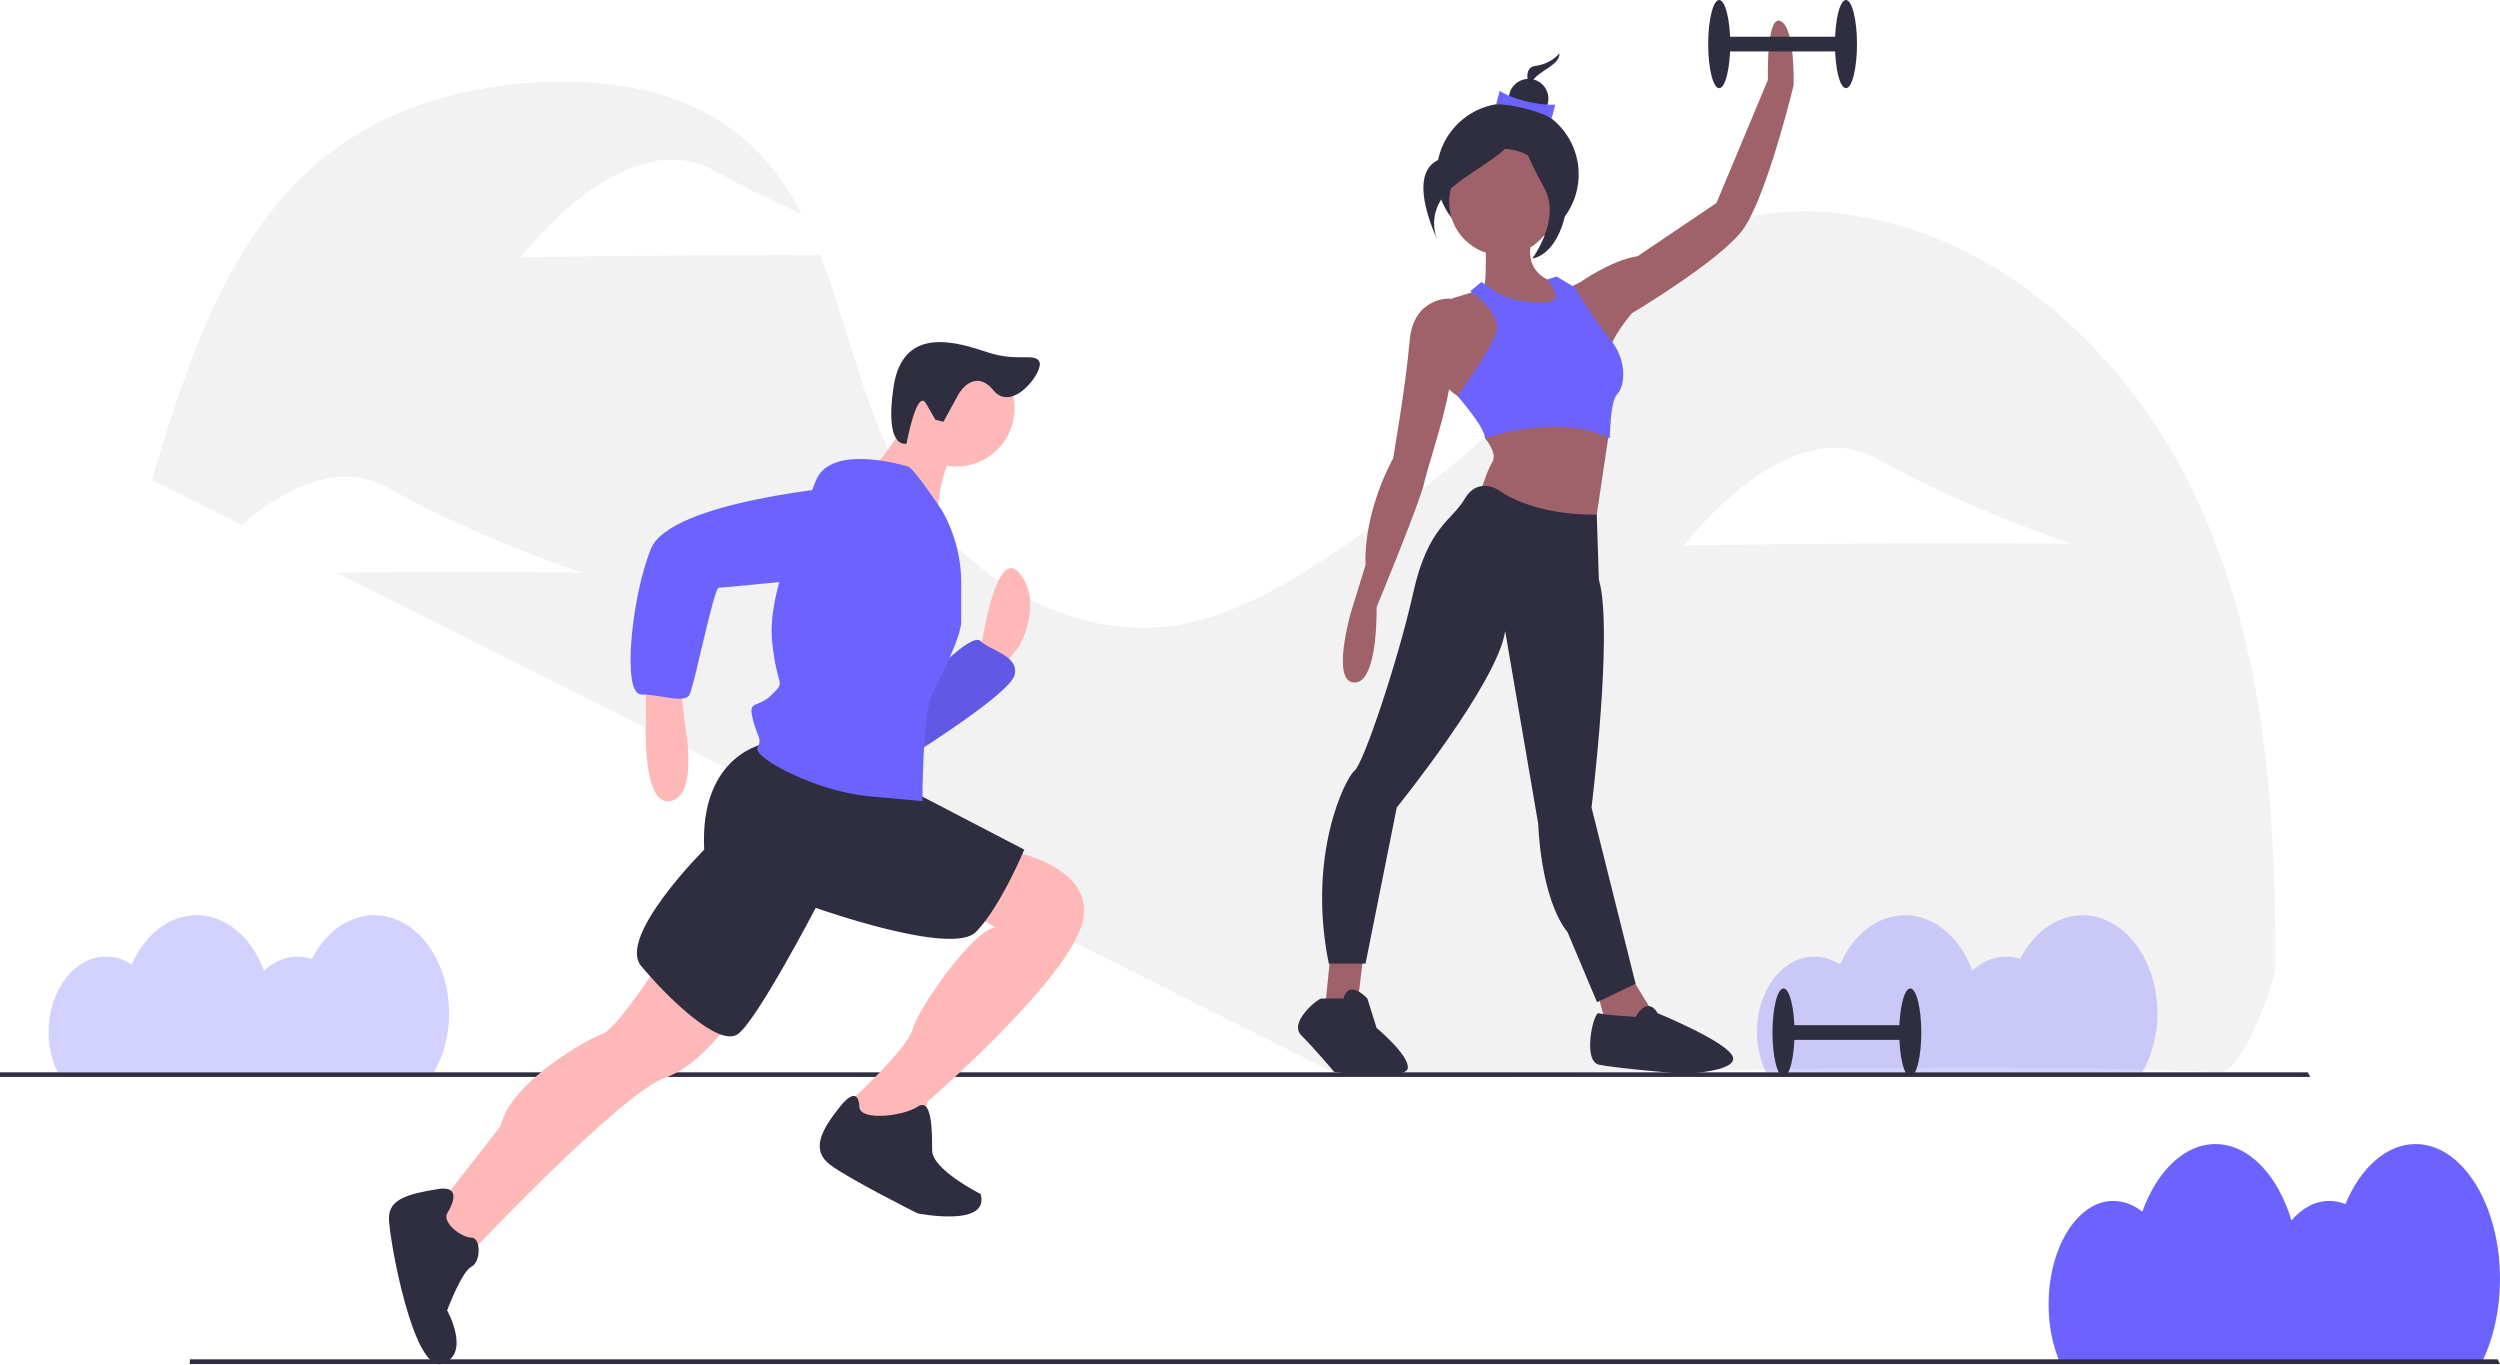
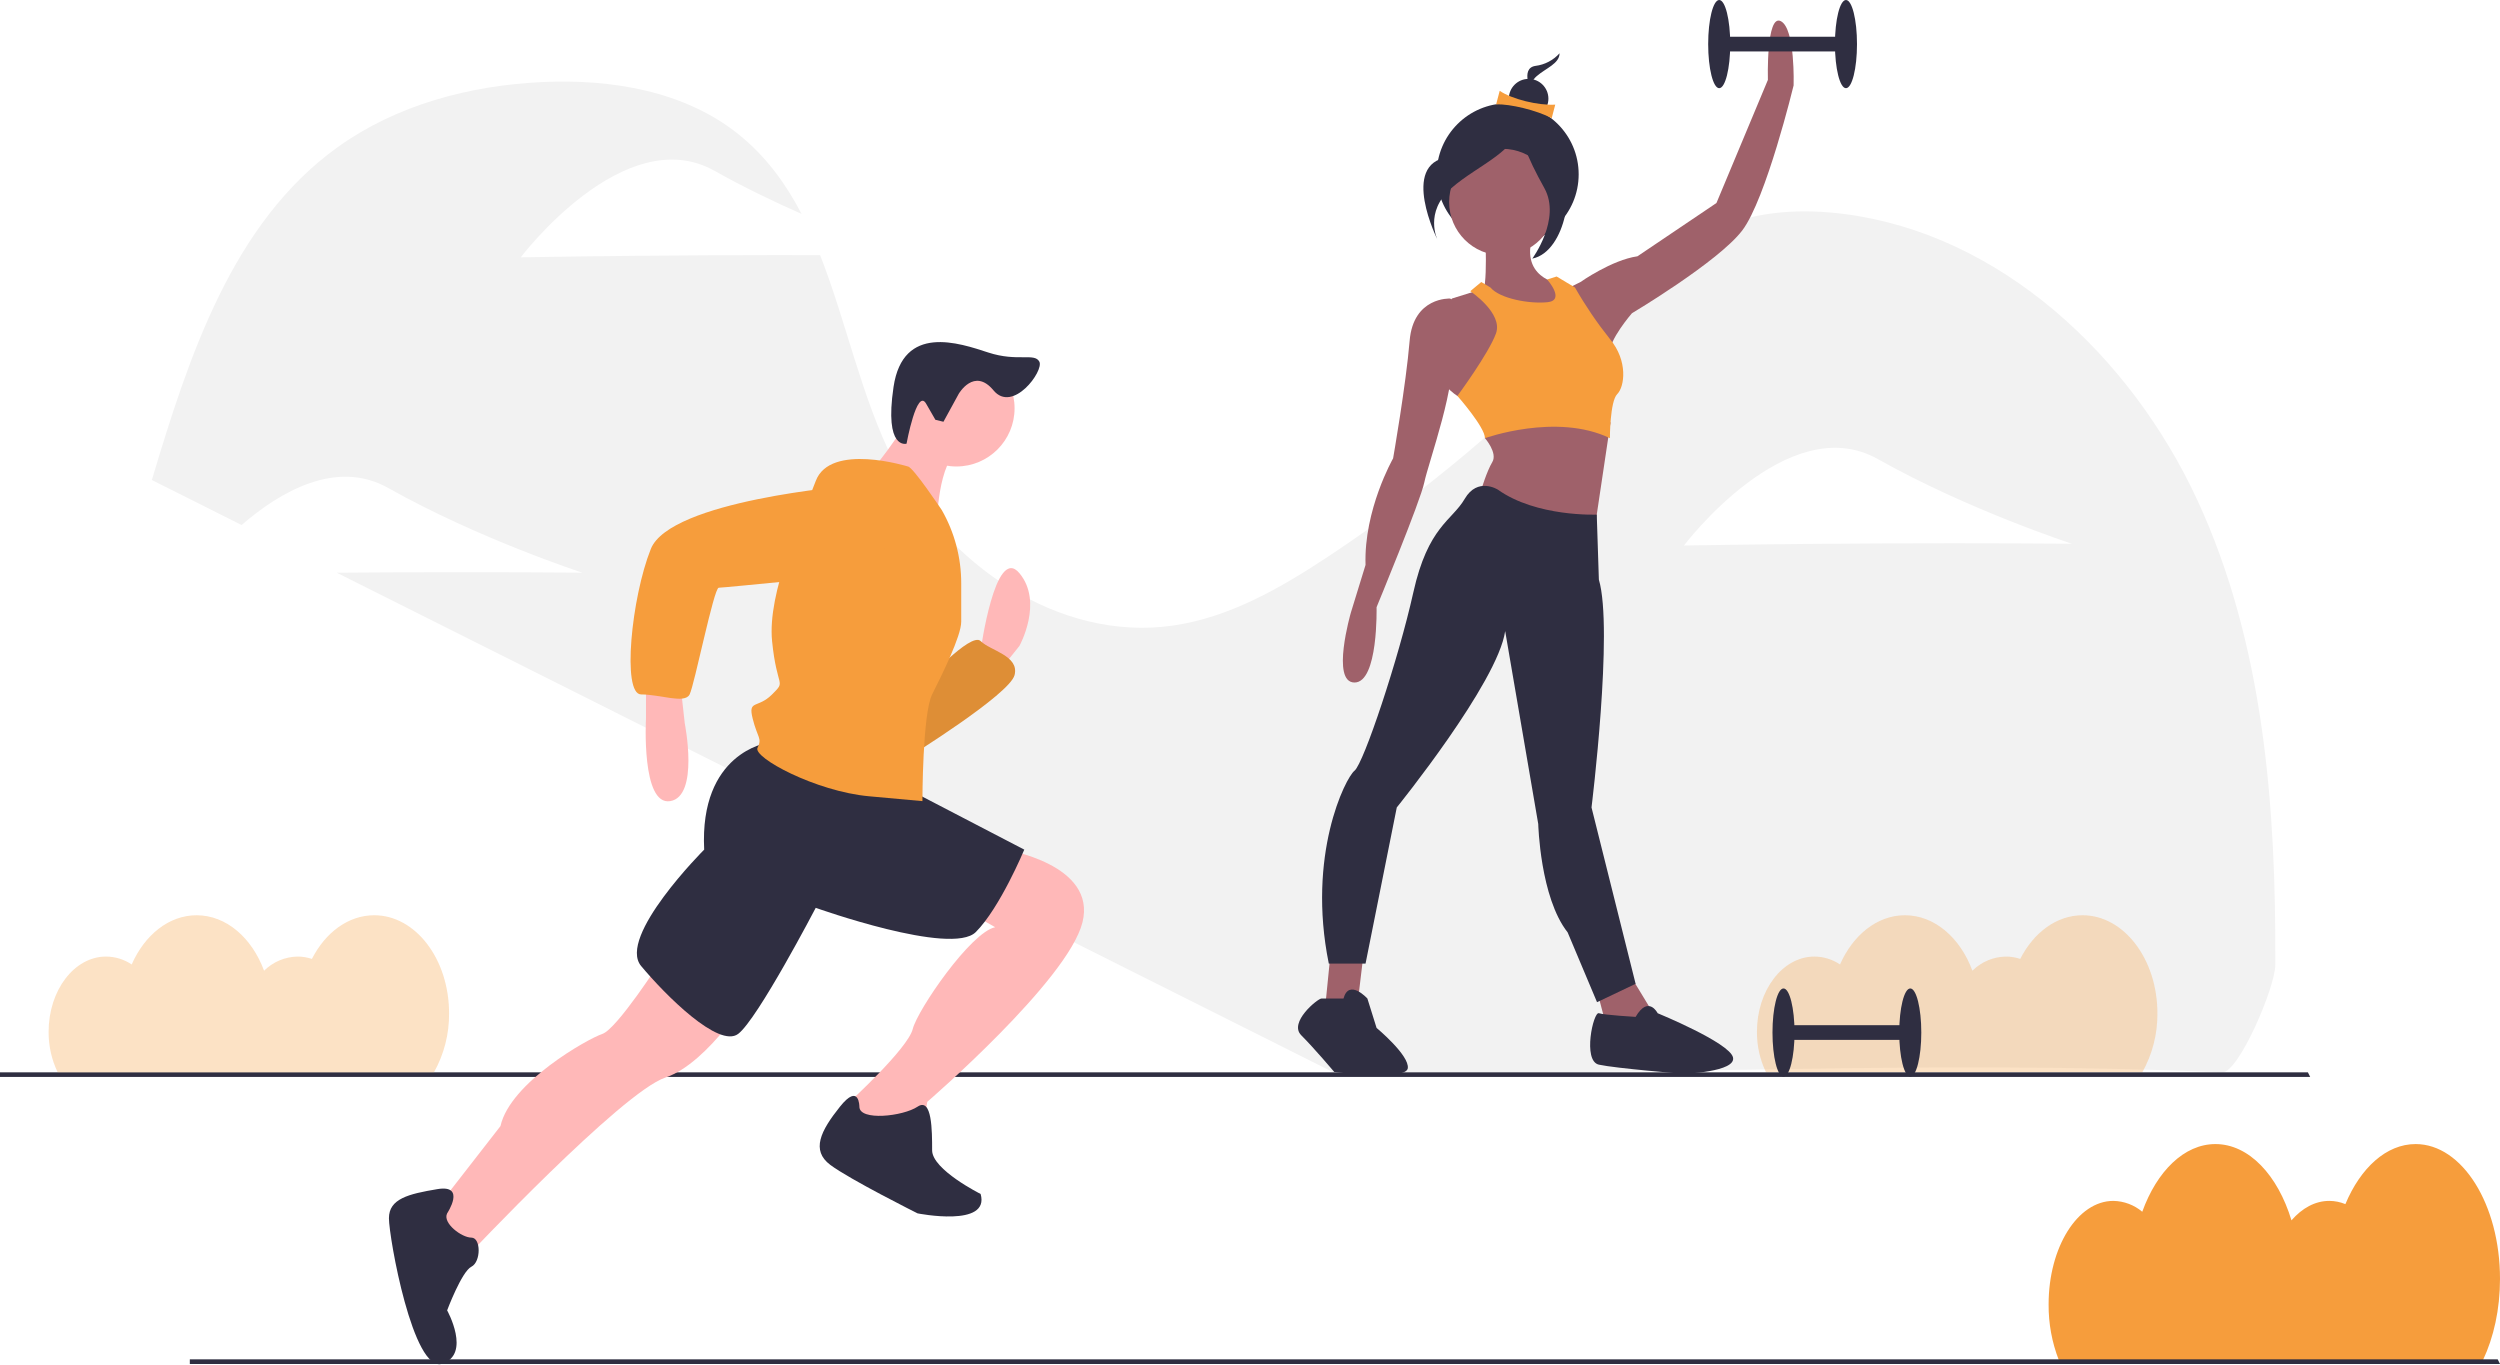
<svg xmlns="http://www.w3.org/2000/svg" id="f6ab8ba1-7e68-4bec-bb42-3789208a6270" data-name="Layer 1" width="1080" height="589.339" viewBox="0 0 1080 589.339">
-   <path d="M1140,707.811c0-32.167-16.322-58.243-36.457-58.243-12.655,0-23.8,10.305-30.337,25.946a18.287,18.287,0,0,0-6.967-1.398c-6.094,0-11.729,3.123-16.324,8.408-5.892-19.501-18.387-32.955-32.85-32.955-13.522,0-25.316,11.771-31.61,29.24a19.915,19.915,0,0,0-12.477-4.692C957.526,674.115,945,694.127,945,718.813a65.145,65.145,0,0,0,4.408,24.068h183.24C1137.261,733.125,1140,720.98,1140,707.811Z" transform="translate(-60 -155.3305)" fill="#6c63ff" />
+   <path d="M1140,707.811c0-32.167-16.322-58.243-36.457-58.243-12.655,0-23.8,10.305-30.337,25.946a18.287,18.287,0,0,0-6.967-1.398c-6.094,0-11.729,3.123-16.324,8.408-5.892-19.501-18.387-32.955-32.85-32.955-13.522,0-25.316,11.771-31.61,29.24a19.915,19.915,0,0,0-12.477-4.692C957.526,674.115,945,694.127,945,718.813a65.145,65.145,0,0,0,4.408,24.068h183.24C1137.261,733.125,1140,720.98,1140,707.811Z" transform="translate(-60 -155.3305)" fill="#f69d3c" />
  <path d="M1009.299,371.482c-28.71-62.107-84.896-115.09-152.771-123.726-17.946-2.283-36.684-1.367-53.335,5.706-21.857,9.285-37.965,28.025-54.246,45.313A654.108,654.108,0,0,1,633.987,395.622c-20.687,13.696-42.876,26.475-67.437,29.979-49.245,7.026-97.956-26.556-120.414-70.942-14.029-27.727-20.512-60.28-31.854-89.119-13.061-.025-28.623-.02-45.365.057-46.277.213-83.944.897-83.944.897s44.774-59.307,83.776-37.334c12.464,7.022,25.519,13.288,37.516,18.567-6.816-13.111-15.413-24.907-27.24-34.392-23.321-18.702-54.907-23.948-84.769-22.555-31.357,1.463-63.002,9.858-88.482,28.192-45.391,32.662-64.135,90.153-80.178,143.723l38.778,19.44c16.633-14.38,40.956-28.605,63.375-15.975,39.003,21.973,83.807,36.562,83.807,36.562s-37.362-.338-83.639-.125c-7.772.036-15.292.085-22.441.142L636,618.567c142,2,249.068-5.679,384,0,7.037.296,22.866-36.592,22.918-46.3C1043.29,503.846,1038.009,433.589,1009.299,371.482Zm-137.882,18.615c-46.277.213-83.944.897-83.944.897s44.774-59.307,83.776-37.334,83.807,36.562,83.807,36.562S917.694,389.884,871.417,390.097Z" transform="translate(-60 -155.3305)" fill="#f2f2f2" />
-   <path d="M992,593.067c0-23.388-14.481-42.349-32.343-42.349-11.227,0-21.115,7.493-26.915,18.865a19.362,19.362,0,0,0-6.181-1.016,21.059,21.059,0,0,0-14.483,6.113c-5.228-14.179-16.313-23.962-29.144-23.962-11.997,0-22.46,8.558-28.043,21.26a20.107,20.107,0,0,0-11.07-3.412c-13.709,0-24.822,14.551-24.822,32.5a39.928,39.928,0,0,0,3.911,17.5H985.477A51.201,51.201,0,0,0,992,593.067Z" transform="translate(-60 -155.3305)" fill="#6c63ff" opacity="0.3" />
+   <path d="M992,593.067c0-23.388-14.481-42.349-32.343-42.349-11.227,0-21.115,7.493-26.915,18.865a19.362,19.362,0,0,0-6.181-1.016,21.059,21.059,0,0,0-14.483,6.113c-5.228-14.179-16.313-23.962-29.144-23.962-11.997,0-22.46,8.558-28.043,21.26a20.107,20.107,0,0,0-11.07-3.412c-13.709,0-24.822,14.551-24.822,32.5a39.928,39.928,0,0,0,3.911,17.5H985.477A51.201,51.201,0,0,0,992,593.067Z" transform="translate(-60 -155.3305)" fill="#f69d3c" opacity="0.3" />
  <polygon points="1080 589.237 82 589.237 82 587.237 1079 587.237 1080 589.237" fill="#2f2e41" />
  <polygon points="998 465.237 0 465.237 0 463.237 997 463.237 998 465.237" fill="#2f2e41" />
  <path d="M483.63,436.467s6.285-46.093,16.761-33.523,0,31.427,0,31.427l-8.381,10.476-8.381-6.285Z" transform="translate(-60 -155.3305)" fill="#ffb8b8" />
-   <path d="M458.488,451.133s20.952-23.047,25.142-18.856,16.761,6.285,14.666,14.666-46.093,35.618-46.093,35.618Z" transform="translate(-60 -155.3305)" fill="#6c63ff" />
+   <path d="M458.488,451.133s20.952-23.047,25.142-18.856,16.761,6.285,14.666,14.666-46.093,35.618-46.093,35.618Z" transform="translate(-60 -155.3305)" fill="#f69d3c" />
  <path d="M458.488,451.133s20.952-23.047,25.142-18.856,16.761,6.285,14.666,14.666-46.093,35.618-46.093,35.618Z" transform="translate(-60 -155.3305)" opacity="0.1" />
  <path d="M339.064,449.038v16.761s-2.095,37.713,10.476,35.618,6.285-33.523,6.285-33.523l-2.095-18.856Z" transform="translate(-60 -155.3305)" fill="#ffb8b8" />
  <path d="M345.349,570.557s-18.856,29.332-25.142,31.427-39.808,20.952-43.998,39.808l-29.332,37.713,14.666,18.856s67.045-71.235,85.902-77.521,37.713-37.713,37.713-37.713Z" transform="translate(-60 -155.3305)" fill="#ffb8b8" />
  <path d="M494.105,522.369s39.808,6.285,33.523,31.427S460.583,631.317,460.583,631.317l-2.095,12.571L435.441,648.078l-10.476-10.476,2.095-6.285s25.142-23.047,27.237-31.427,25.142-41.903,35.618-43.998L475.249,547.511Z" transform="translate(-60 -155.3305)" fill="#ffb8b8" />
  <path d="M253.162,679.506s8.381-12.571-4.19-10.476-20.952,4.19-20.952,12.571,10.476,67.045,23.047,62.855,2.095-23.047,2.095-23.047,6.285-16.761,10.476-18.856,4.19-12.571,0-12.571S251.067,683.696,253.162,679.506Z" transform="translate(-60 -155.3305)" fill="#2f2e41" />
  <path d="M431.251,633.412s0-10.476-8.381,0-12.571,18.856-4.19,25.142,37.713,20.952,37.713,20.952,31.427,6.285,27.237-8.381c0,0-20.952-10.476-20.952-18.856s0-23.047-6.285-18.856S431.251,639.698,431.251,633.412Z" transform="translate(-60 -155.3305)" fill="#2f2e41" />
  <path d="M391.443,476.275s-29.332,4.19-27.237,46.093c0,0-37.713,37.713-27.237,50.284s33.523,35.618,41.903,29.332,33.523-54.474,33.523-54.474,58.664,20.952,69.14,10.476,20.952-35.618,20.952-35.618l-52.379-27.237Z" transform="translate(-60 -155.3305)" fill="#2f2e41" />
  <circle cx="413.154" cy="176.379" r="25.142" fill="#ffb8b8" />
  <path d="M454.297,333.804s-14.666,23.047-18.856,25.142,29.332,23.047,29.332,23.047,0-27.237,10.476-33.523Z" transform="translate(-60 -155.3305)" fill="#ffb8b8" />
-   <path d="M452.202,356.851s-33.523-10.476-39.808,6.285-20.952,48.189-18.856,69.14,6.285,16.761,0,23.047-10.476,2.095-8.381,10.476,4.19,8.381,2.095,12.571S412.394,497.227,435.441,499.322l23.047,2.095s0-37.713,4.19-46.093,12.571-25.142,12.571-31.427V407.265a63.607,63.607,0,0,0-8.381-31.558h0S454.297,356.851,452.202,356.851Z" transform="translate(-60 -155.3305)" fill="#6c63ff" />
-   <path d="M427.06,365.232s-77.521,6.285-85.902,27.237-12.571,62.855-4.19,62.855,18.856,4.19,20.952,0,10.476-46.093,12.571-46.093,64.95-6.285,64.95-6.285S462.678,369.422,427.06,365.232Z" transform="translate(-60 -155.3305)" fill="#6c63ff" />
+   <path d="M452.202,356.851s-33.523-10.476-39.808,6.285-20.952,48.189-18.856,69.14,6.285,16.761,0,23.047-10.476,2.095-8.381,10.476,4.19,8.381,2.095,12.571S412.394,497.227,435.441,499.322l23.047,2.095s0-37.713,4.19-46.093,12.571-25.142,12.571-31.427V407.265a63.607,63.607,0,0,0-8.381-31.558h0S454.297,356.851,452.202,356.851Z" transform="translate(-60 -155.3305)" fill="#f69d3c" />
+   <path d="M427.06,365.232s-77.521,6.285-85.902,27.237-12.571,62.855-4.19,62.855,18.856,4.19,20.952,0,10.476-46.093,12.571-46.093,64.95-6.285,64.95-6.285S462.678,369.422,427.06,365.232Z" transform="translate(-60 -155.3305)" fill="#f69d3c" />
  <path d="M474.164,325.476s6.672-11.595,15.012-1.524S511.083,315.516,509,311.567s-9.438.178-22.042-3.943-36.885-12.514-40.951,14.867,5.618,24.511,5.618,24.511,4.439-24.263,8.451-17.294l4.012,6.969,3.48.857Z" transform="translate(-60 -155.3305)" fill="#2f2e41" />
  <circle cx="651.309" cy="75.314" r="30.674" fill="#2f2e41" />
  <path d="M701.504,253.349s1.587,28.572-1.587,28.572S719.758,295.413,719.758,295.413l14.286-7.937v-9.524s-19.048-2.381-11.111-23.016S701.504,253.349,701.504,253.349Z" transform="translate(-60 -155.3305)" fill="#9f616a" />
  <polygon points="574.835 411.517 572.454 435.327 580.391 437.708 586.74 431.359 589.121 411.517 574.835 411.517" fill="#9f616a" />
  <polygon points="689.124 425.01 693.092 440.089 704.203 447.232 716.109 440.883 702.616 418.66 689.124 425.01" fill="#9f616a" />
  <circle cx="649.043" cy="87.304" r="23.016" fill="#9f616a" />
  <path d="M695.154,328.747l-5.556-2.381s-9.524-5.556-10.318-16.667,7.937-25.397,7.937-25.397l12.699-3.968,14.92,12.143.16,19.603Z" transform="translate(-60 -155.3305)" fill="#9f616a" />
  <path d="M689.599,285.889l-3.175-1.587s-15.873-.794-17.461,18.254-7.143,50.795-7.143,50.795-12.699,22.223-11.905,46.033l-6.349,20.635s-8.73,30.159,1.587,30.159,9.524-32.54,9.524-32.54,19.048-46.033,20.635-53.969,15.08-45.239,11.111-55.557S689.599,285.889,689.599,285.889Z" transform="translate(-60 -155.3305)" fill="#9f616a" />
  <path d="M701.504,335.89v8.73s5.556,6.349,3.175,10.318-4.762,11.905-4.762,11.905L711.028,384.304l37.302,3.175,7.418-49.699Z" transform="translate(-60 -155.3305)" fill="#9f616a" />
  <path d="M736.425,280.333l6.349-3.175s13.492-9.524,24.604-11.111l34.128-23.016,22.223-53.176s-.794-28.572,5.556-25.397S834.84,192.236,834.84,192.236s-11.905,49.207-22.223,62.7-47.62,35.715-47.62,35.715-10.318,11.905-9.524,17.461S736.425,280.333,736.425,280.333Z" transform="translate(-60 -155.3305)" fill="#9f616a" />
  <path d="M707.059,366.843s-8.73-5.556-14.286,3.968-15.873,11.905-22.223,40.477S649.121,485.1,645.153,488.275s-20.635,36.509-11.111,83.335h15.873L663.408,504.148s43.652-53.969,46.826-76.192L724.52,511.291s.794,31.747,12.699,46.826l12.699,30.159,16.667-7.937-19.048-76.192s9.524-76.986,3.175-98.415l-.912-28.094S723.726,378.748,707.059,366.843Z" transform="translate(-60 -155.3305)" fill="#2f2e41" />
  <path d="M640.391,586.69h-9.524c-1.587,0-14.286,10.318-8.73,15.873s14.286,15.873,14.286,15.873,30.953,3.937,31.747-1.619-13.492-17.429-13.492-17.429l-3.968-12.699S642.772,577.959,640.391,586.69Z" transform="translate(-60 -155.3305)" fill="#2f2e41" />
  <path d="M766.584,594.626s-13.492-.794-15.873-1.587-7.143,20.635,0,22.223S787.22,619.23,787.22,619.23s23.016-.794,21.429-7.143-32.54-19.048-32.54-19.048S772.14,585.102,766.584,594.626Z" transform="translate(-60 -155.3305)" fill="#2f2e41" />
-   <path d="M703.885,279.54l-3.968-2.381-4.762,3.968s14.286,9.524,11.111,18.254-16.667,26.985-16.667,26.985,11.905,13.492,11.905,18.254c0,0,30.953-11.111,53.969,0,0,0,0-15.873,3.175-19.048s4.762-14.286-3.175-23.81a174.007,174.007,0,0,1-15.08-22.223l-7.937-4.762-4.088,1.297s8.056,9.021.12,9.815S707.853,284.302,703.885,279.54Z" transform="translate(-60 -155.3305)" fill="#6c63ff" />
+   <path d="M703.885,279.54l-3.968-2.381-4.762,3.968s14.286,9.524,11.111,18.254-16.667,26.985-16.667,26.985,11.905,13.492,11.905,18.254c0,0,30.953-11.111,53.969,0,0,0,0-15.873,3.175-19.048s4.762-14.286-3.175-23.81a174.007,174.007,0,0,1-15.08-22.223l-7.937-4.762-4.088,1.297s8.056,9.021.12,9.815S707.853,284.302,703.885,279.54Z" transform="translate(-60 -155.3305)" fill="#f69d3c" />
  <path d="M733.728,178.347a16.767,16.767,0,0,1-10.4,5.448c-6.933.99-1.486,11.886-1.486,11.886s-1.981-3.962,1.981-7.429S733.728,182.804,733.728,178.347Z" transform="translate(-60 -155.3305)" fill="#2f2e41" />
  <circle cx="660.36" cy="42.628" r="8.549" fill="#2f2e41" />
-   <path d="M730.34,206.376c-6.604-3.45-17.965-6.163-24.002-5.969l1.527-5.838c5.344,3.631,16.645,6.394,24.002,5.969Z" transform="translate(-60 -155.3305)" fill="#6c63ff" />
+   <path d="M730.34,206.376c-6.604-3.45-17.965-6.163-24.002-5.969l1.527-5.838c5.344,3.631,16.645,6.394,24.002,5.969Z" transform="translate(-60 -155.3305)" fill="#f69d3c" />
  <path d="M716.696,206.89s-10.407,13.38-31.221,16.354-4.46,35.681-4.46,35.681-5.947-11.894,5.947-22.3S716.696,220.27,716.696,206.89Z" transform="translate(-60 -155.3305)" fill="#2f2e41" />
  <path d="M717.49,206.096s5.947,20.814,14.867,23.787,4.46,34.194-10.407,37.167c0,0,12.637-17.097,5.203-30.477S715.26,212.786,717.49,206.096Z" transform="translate(-60 -155.3305)" fill="#2f2e41" />
  <rect x="742.696" y="15.873" width="54.763" height="6.349" fill="#2f2e41" />
  <ellipse cx="797.46" cy="19.048" rx="4.762" ry="19.048" fill="#2f2e41" />
  <ellipse cx="742.696" cy="19.048" rx="4.762" ry="19.048" fill="#2f2e41" />
  <rect x="770.475" y="442.882" width="54.763" height="6.349" fill="#2f2e41" />
  <ellipse cx="825.238" cy="446.057" rx="4.762" ry="19.048" fill="#2f2e41" />
  <ellipse cx="770.475" cy="446.057" rx="4.762" ry="19.048" fill="#2f2e41" />
-   <path d="M254,593.067c0-23.388-14.481-42.349-32.343-42.349-11.227,0-21.115,7.493-26.915,18.865a19.362,19.362,0,0,0-6.181-1.016,21.059,21.059,0,0,0-14.483,6.113c-5.228-14.179-16.313-23.962-29.144-23.962-11.997,0-22.46,8.558-28.043,21.26a20.107,20.107,0,0,0-11.07-3.412c-13.709,0-24.822,14.551-24.822,32.5a39.928,39.928,0,0,0,3.911,17.5H247.477A51.201,51.201,0,0,0,254,593.067Z" transform="translate(-60 -155.3305)" fill="#6c63ff" opacity="0.3" />
+   <path d="M254,593.067c0-23.388-14.481-42.349-32.343-42.349-11.227,0-21.115,7.493-26.915,18.865a19.362,19.362,0,0,0-6.181-1.016,21.059,21.059,0,0,0-14.483,6.113c-5.228-14.179-16.313-23.962-29.144-23.962-11.997,0-22.46,8.558-28.043,21.26a20.107,20.107,0,0,0-11.07-3.412c-13.709,0-24.822,14.551-24.822,32.5a39.928,39.928,0,0,0,3.911,17.5H247.477A51.201,51.201,0,0,0,254,593.067Z" transform="translate(-60 -155.3305)" fill="#f69d3c" opacity="0.3" />
</svg>
